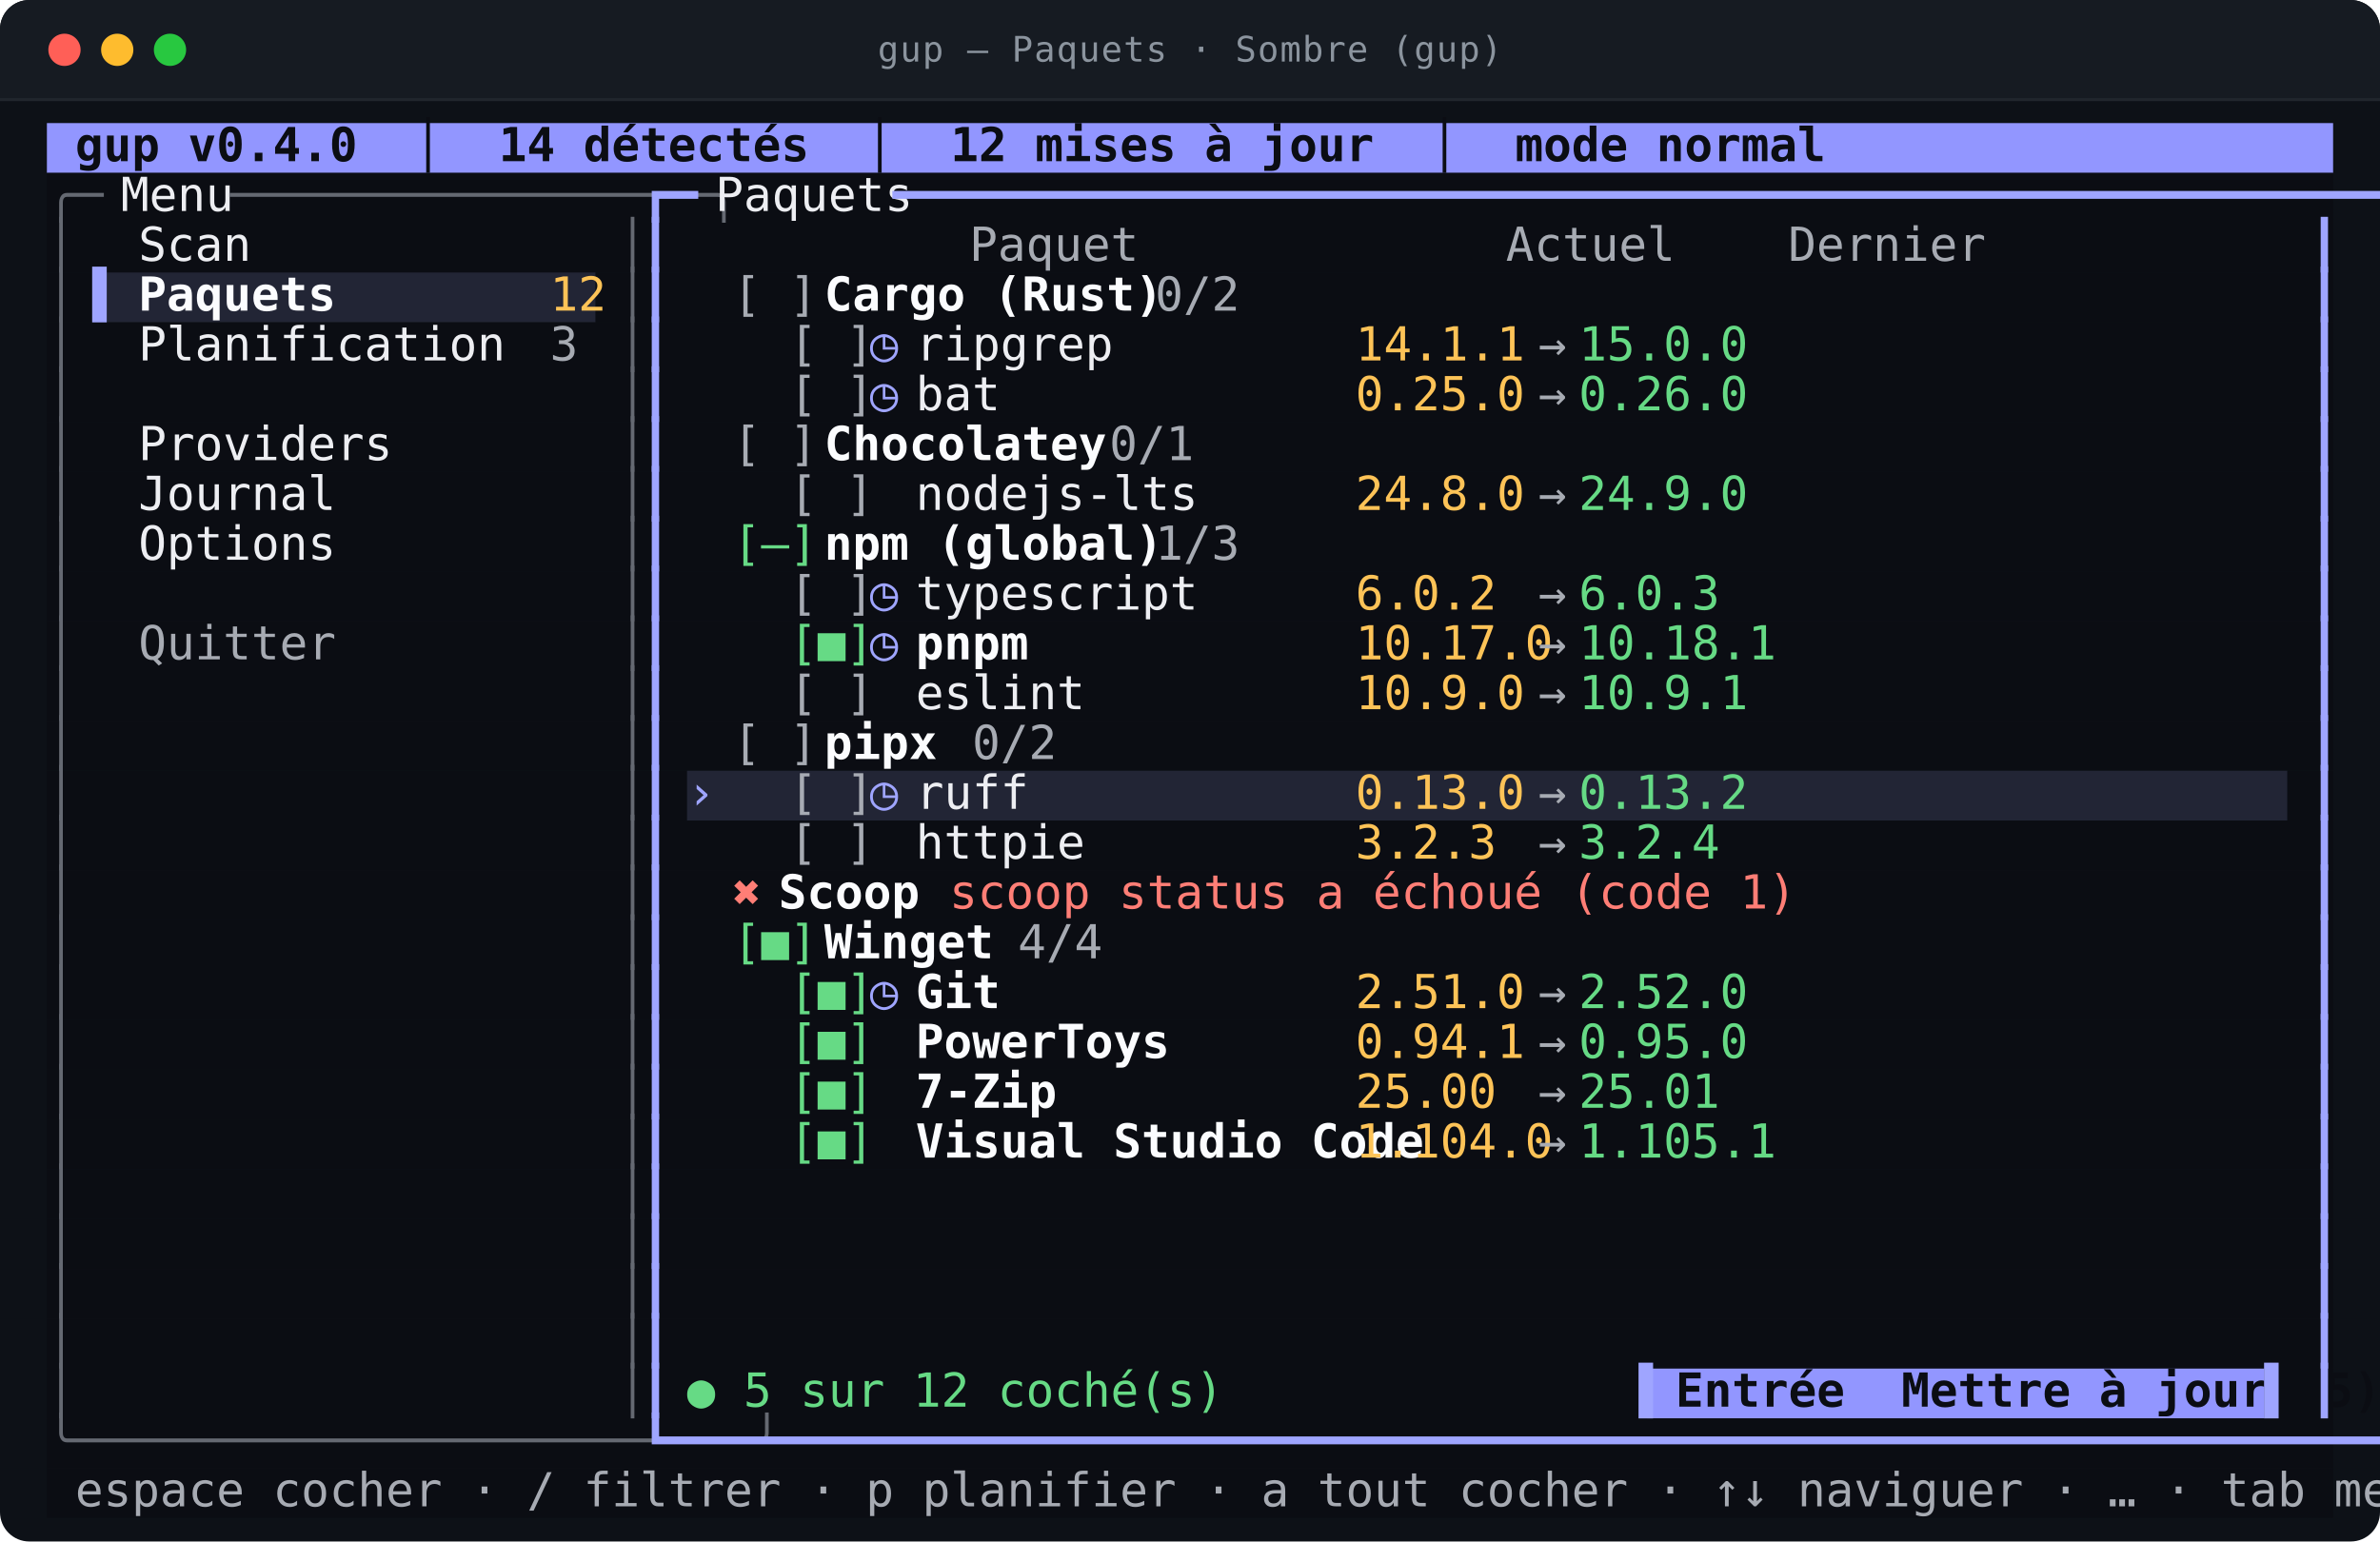
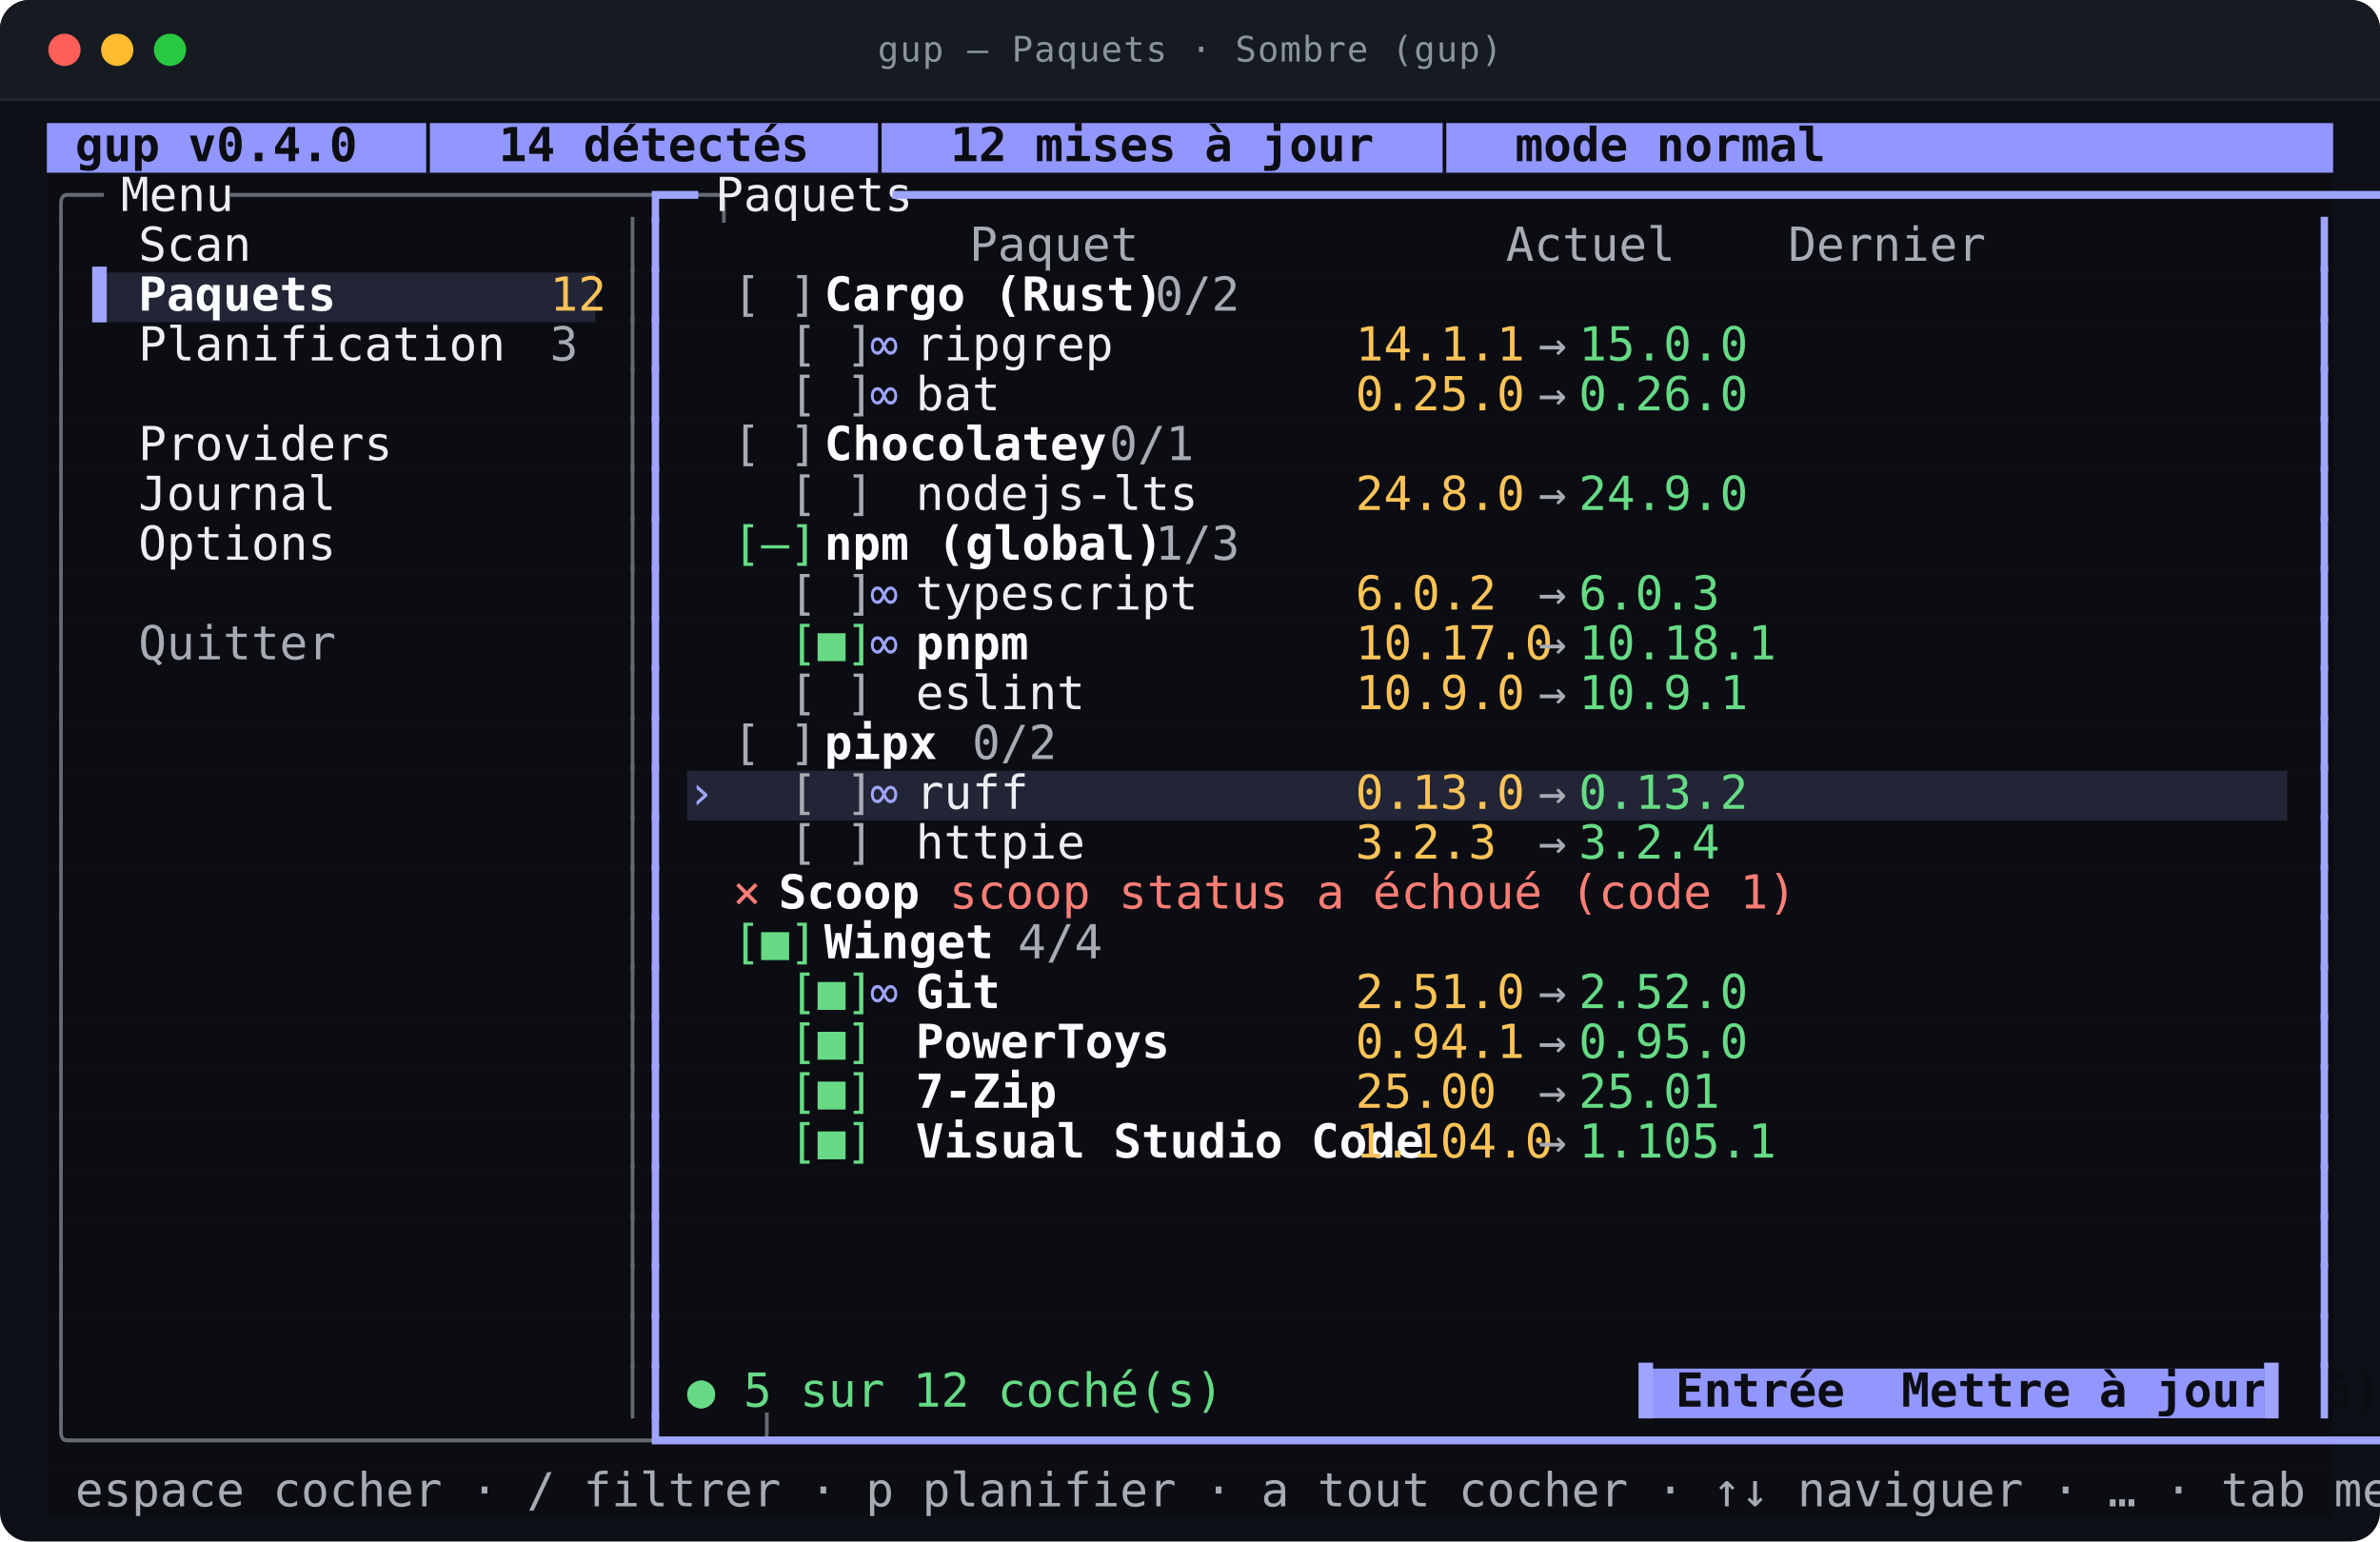
<svg xmlns="http://www.w3.org/2000/svg" viewBox="0 0 812.0 526.0" width="812.0" height="526.0" role="img" aria-labelledby="t d">
  <style>
text{font-family:ui-monospace,SFMono-Regular,"SF Mono",Menlo,Consolas,"DejaVu Sans Mono",monospace;font-size:16px}
.t{font-size:12px;letter-spacing:.4px;fill:#8b949e}
.b{font-weight:700}
.i{font-style:italic}
.u{text-decoration:underline}
.s{text-decoration:line-through}
.us{text-decoration:underline line-through}
.d{opacity:0.62}
.c0{fill:#9296ff}
.c1{fill:#0b0d13}
.c2{fill:#222535}
.c3{fill:#656972}
.c4{fill:#edeef2}
.c5{fill:#9fa5ff}
.c6{fill:#a7abb3}
.c7{fill:#fbfcfe}
.c8{fill:#fdc357}
.c9{fill:#66da85}
.c10{fill:#ff7e76}
</style>
  <rect y="0.0" width="812.0" height="526.0" rx="10.0" fill="#0d1117" />
  <rect y="0.0" width="812.0" height="34.0" rx="10.0" fill="#161b22" />
  <rect y="24.0" width="812.0" height="10.0" fill="#161b22" />
  <line x1="0.0" y1="34.0" x2="812.0" y2="34.0" stroke="#21262d" />
  <circle cx="22.0" cy="17.0" r="5.5" fill="#ff5f57" />
  <circle cx="40.0" cy="17.0" r="5.5" fill="#febc2e" />
  <circle cx="58.0" cy="17.0" r="5.5" fill="#28c840" />
  <text class="t" x="406.0" y="21.0" text-anchor="middle">gup — Paquets · Sombre (gup)</text>
  <rect class="c0" x="16.0" y="42.0" width="780.0" height="17.0" />
  <rect class="c1" x="16.0" y="59.0" width="780.0" height="17.0" />
  <rect class="c1" x="16.0" y="76.0" width="780.0" height="17.0" />
  <rect class="c1" x="16.0" y="93.0" width="15.6" height="17.0" />
  <rect class="c2" x="31.6" y="93.0" width="171.6" height="17.0" />
  <rect class="c1" x="203.2" y="93.0" width="592.8" height="17.0" />
  <rect class="c1" x="16.0" y="110.0" width="780.0" height="17.0" />
  <rect class="c1" x="16.0" y="127.0" width="780.0" height="17.0" />
  <rect class="c1" x="16.0" y="144.0" width="780.0" height="17.0" />
  <rect class="c1" x="16.0" y="161.0" width="780.0" height="17.0" />
  <rect class="c1" x="16.0" y="178.0" width="780.0" height="17.0" />
  <rect class="c1" x="16.0" y="195.0" width="780.0" height="17.0" />
  <rect class="c1" x="16.0" y="212.0" width="780.0" height="17.0" />
  <rect class="c1" x="16.0" y="229.0" width="780.0" height="17.0" />
  <rect class="c1" x="16.0" y="246.0" width="780.0" height="17.0" />
  <rect class="c1" x="16.0" y="263.0" width="218.4" height="17.0" />
  <rect class="c2" x="234.4" y="263.0" width="546.0" height="17.0" />
  <rect class="c1" x="780.4" y="263.0" width="15.6" height="17.0" />
  <rect class="c1" x="16.0" y="280.0" width="780.0" height="17.0" />
  <rect class="c1" x="16.0" y="297.0" width="780.0" height="17.0" />
  <rect class="c1" x="16.0" y="314.0" width="780.0" height="17.0" />
  <rect class="c1" x="16.0" y="331.0" width="780.0" height="17.0" />
  <rect class="c1" x="16.0" y="348.0" width="780.0" height="17.0" />
  <rect class="c1" x="16.0" y="365.0" width="780.0" height="17.0" />
  <rect class="c1" x="16.0" y="382.0" width="780.0" height="17.0" />
  <rect class="c1" x="16.0" y="399.0" width="780.0" height="17.0" />
  <rect class="c1" x="16.0" y="416.0" width="780.0" height="17.0" />
  <rect class="c1" x="16.0" y="433.0" width="780.0" height="17.0" />
  <rect class="c1" x="16.0" y="450.0" width="780.0" height="17.0" />
  <rect class="c1" x="16.0" y="467.0" width="546.0" height="17.0" />
  <rect class="c0" x="562.0" y="467.0" width="210.6" height="17.0" />
  <rect class="c1" x="772.6" y="467.0" width="23.4" height="17.0" />
  <rect class="c1" x="16.0" y="484.0" width="780.0" height="17.0" />
  <rect class="c1" x="16.0" y="501.0" width="780.0" height="17.0" />
  <text class="c1 b" x="16.0" y="55.0" textLength="491.4" lengthAdjust="spacingAndGlyphs" xml:space="preserve"> gup v0.4.0  │  14 détectés  │  12 mises à jour  │  mode normal</text>
  <text class="c3" x="16.0" y="72.0" textLength="15.6" lengthAdjust="spacingAndGlyphs" xml:space="preserve">╭─</text>
  <text class="c4" x="31.6" y="72.0" textLength="46.8" lengthAdjust="spacingAndGlyphs" xml:space="preserve"> Menu </text>
  <text class="c3" x="78.4" y="72.0" textLength="140.4" lengthAdjust="spacingAndGlyphs" xml:space="preserve">─────────────────╮</text>
  <text class="c5" x="218.8" y="72.0" textLength="15.6" lengthAdjust="spacingAndGlyphs" xml:space="preserve">┏━</text>
  <text class="c4" x="234.4" y="72.0" textLength="70.2" lengthAdjust="spacingAndGlyphs" xml:space="preserve"> Paquets </text>
  <text class="c5" x="304.6" y="72.0" textLength="491.4" lengthAdjust="spacingAndGlyphs" xml:space="preserve">━━━━━━━━━━━━━━━━━━━━━━━━━━━━━━━━━━━━━━━━━━━━━━━━━━━━━━━━━━━━━━┓</text>
  <text class="c3" x="16.0" y="89.0" textLength="7.8" lengthAdjust="spacingAndGlyphs" xml:space="preserve">│</text>
  <text class="c4" x="47.2" y="89.0" textLength="140.4" lengthAdjust="spacingAndGlyphs" xml:space="preserve">Scan              </text>
  <text class="c3" x="211.0" y="89.0" textLength="7.8" lengthAdjust="spacingAndGlyphs" xml:space="preserve">│</text>
  <text class="c5" x="218.8" y="89.0" textLength="7.8" lengthAdjust="spacingAndGlyphs" xml:space="preserve">┃</text>
  <text class="c6" x="234.4" y="89.0" textLength="366.6" lengthAdjust="spacingAndGlyphs" xml:space="preserve">          Paquet             Actuel    Dernier </text>
  <text class="c5" x="788.2" y="89.0" textLength="7.8" lengthAdjust="spacingAndGlyphs" xml:space="preserve">┃</text>
  <text class="c3" x="16.0" y="106.0" textLength="7.8" lengthAdjust="spacingAndGlyphs" xml:space="preserve">│</text>
  <text class="c5" x="31.6" y="106.0" textLength="15.6" lengthAdjust="spacingAndGlyphs" xml:space="preserve">▌ </text>
  <text class="c7 b" x="47.2" y="106.0" textLength="140.4" lengthAdjust="spacingAndGlyphs" xml:space="preserve">Paquets           </text>
  <text class="c8" x="187.6" y="106.0" textLength="15.6" lengthAdjust="spacingAndGlyphs" xml:space="preserve">12</text>
  <text class="c3" x="211.0" y="106.0" textLength="7.8" lengthAdjust="spacingAndGlyphs" xml:space="preserve">│</text>
  <text class="c5" x="218.8" y="106.0" textLength="7.8" lengthAdjust="spacingAndGlyphs" xml:space="preserve">┃</text>
  <text class="c6" x="250.0" y="106.0" textLength="31.2" lengthAdjust="spacingAndGlyphs" xml:space="preserve">[ ] </text>
  <text class="c7 b" x="281.2" y="106.0" textLength="93.6" lengthAdjust="spacingAndGlyphs" xml:space="preserve">Cargo (Rust)</text>
  <text class="c6" x="374.8" y="106.0" textLength="39.0" lengthAdjust="spacingAndGlyphs" xml:space="preserve">  0/2</text>
  <text class="c5" x="788.2" y="106.0" textLength="7.8" lengthAdjust="spacingAndGlyphs" xml:space="preserve">┃</text>
  <text class="c3" x="16.0" y="123.0" textLength="7.8" lengthAdjust="spacingAndGlyphs" xml:space="preserve">│</text>
  <text class="c4" x="47.2" y="123.0" textLength="140.4" lengthAdjust="spacingAndGlyphs" xml:space="preserve">Planification     </text>
  <text class="c6" x="187.6" y="123.0" textLength="7.8" lengthAdjust="spacingAndGlyphs" xml:space="preserve">3</text>
  <text class="c3" x="211.0" y="123.0" textLength="7.8" lengthAdjust="spacingAndGlyphs" xml:space="preserve">│</text>
  <text class="c5" x="218.8" y="123.0" textLength="7.8" lengthAdjust="spacingAndGlyphs" xml:space="preserve">┃</text>
  <text class="c6" x="250.0" y="123.0" textLength="46.8" lengthAdjust="spacingAndGlyphs" xml:space="preserve">  [ ] </text>
-   <text class="c5" x="296.8" y="123.0" textLength="15.6" lengthAdjust="spacingAndGlyphs" xml:space="preserve">◷ </text>
+   <text class="c5" x="296.8" y="123.0" textLength="15.6" lengthAdjust="spacingAndGlyphs" xml:space="preserve">∞ </text>
  <text class="c4" x="312.4" y="123.0" textLength="140.4" lengthAdjust="spacingAndGlyphs" xml:space="preserve">ripgrep           </text>
  <text class="c8" x="452.8" y="123.0" textLength="62.4" lengthAdjust="spacingAndGlyphs" xml:space="preserve"> 14.1.1 </text>
  <text class="c6" x="515.2" y="123.0" textLength="23.4" lengthAdjust="spacingAndGlyphs" xml:space="preserve"> → </text>
  <text class="c9" x="538.6" y="123.0" textLength="54.6" lengthAdjust="spacingAndGlyphs" xml:space="preserve">15.0.0 </text>
  <text class="c5" x="788.2" y="123.0" textLength="7.8" lengthAdjust="spacingAndGlyphs" xml:space="preserve">┃</text>
  <text class="c3" x="16.0" y="140.0" textLength="7.8" lengthAdjust="spacingAndGlyphs" xml:space="preserve">│</text>
  <text class="c3" x="211.0" y="140.0" textLength="7.8" lengthAdjust="spacingAndGlyphs" xml:space="preserve">│</text>
  <text class="c5" x="218.8" y="140.0" textLength="7.8" lengthAdjust="spacingAndGlyphs" xml:space="preserve">┃</text>
  <text class="c6" x="250.0" y="140.0" textLength="46.8" lengthAdjust="spacingAndGlyphs" xml:space="preserve">  [ ] </text>
-   <text class="c5" x="296.8" y="140.0" textLength="15.6" lengthAdjust="spacingAndGlyphs" xml:space="preserve">◷ </text>
+   <text class="c5" x="296.8" y="140.0" textLength="15.6" lengthAdjust="spacingAndGlyphs" xml:space="preserve">∞ </text>
  <text class="c4" x="312.4" y="140.0" textLength="140.4" lengthAdjust="spacingAndGlyphs" xml:space="preserve">bat               </text>
  <text class="c8" x="452.8" y="140.0" textLength="62.4" lengthAdjust="spacingAndGlyphs" xml:space="preserve"> 0.25.0 </text>
  <text class="c6" x="515.2" y="140.0" textLength="23.4" lengthAdjust="spacingAndGlyphs" xml:space="preserve"> → </text>
  <text class="c9" x="538.6" y="140.0" textLength="54.6" lengthAdjust="spacingAndGlyphs" xml:space="preserve">0.26.0 </text>
  <text class="c5" x="788.2" y="140.0" textLength="7.8" lengthAdjust="spacingAndGlyphs" xml:space="preserve">┃</text>
  <text class="c3" x="16.0" y="157.0" textLength="7.8" lengthAdjust="spacingAndGlyphs" xml:space="preserve">│</text>
  <text class="c4" x="47.2" y="157.0" textLength="140.4" lengthAdjust="spacingAndGlyphs" xml:space="preserve">Providers         </text>
  <text class="c3" x="211.0" y="157.0" textLength="7.8" lengthAdjust="spacingAndGlyphs" xml:space="preserve">│</text>
  <text class="c5" x="218.8" y="157.0" textLength="7.8" lengthAdjust="spacingAndGlyphs" xml:space="preserve">┃</text>
  <text class="c6" x="250.0" y="157.0" textLength="31.2" lengthAdjust="spacingAndGlyphs" xml:space="preserve">[ ] </text>
  <text class="c7 b" x="281.2" y="157.0" textLength="78.0" lengthAdjust="spacingAndGlyphs" xml:space="preserve">Chocolatey</text>
  <text class="c6" x="359.2" y="157.0" textLength="39.0" lengthAdjust="spacingAndGlyphs" xml:space="preserve">  0/1</text>
  <text class="c5" x="788.2" y="157.0" textLength="7.8" lengthAdjust="spacingAndGlyphs" xml:space="preserve">┃</text>
  <text class="c3" x="16.0" y="174.0" textLength="7.8" lengthAdjust="spacingAndGlyphs" xml:space="preserve">│</text>
  <text class="c4" x="47.2" y="174.0" textLength="140.4" lengthAdjust="spacingAndGlyphs" xml:space="preserve">Journal           </text>
  <text class="c3" x="211.0" y="174.0" textLength="7.8" lengthAdjust="spacingAndGlyphs" xml:space="preserve">│</text>
  <text class="c5" x="218.8" y="174.0" textLength="7.8" lengthAdjust="spacingAndGlyphs" xml:space="preserve">┃</text>
  <text class="c6" x="250.0" y="174.0" textLength="46.8" lengthAdjust="spacingAndGlyphs" xml:space="preserve">  [ ] </text>
  <text class="c4" x="312.4" y="174.0" textLength="140.4" lengthAdjust="spacingAndGlyphs" xml:space="preserve">nodejs-lts        </text>
  <text class="c8" x="452.8" y="174.0" textLength="62.4" lengthAdjust="spacingAndGlyphs" xml:space="preserve"> 24.8.0 </text>
  <text class="c6" x="515.2" y="174.0" textLength="23.4" lengthAdjust="spacingAndGlyphs" xml:space="preserve"> → </text>
  <text class="c9" x="538.6" y="174.0" textLength="54.6" lengthAdjust="spacingAndGlyphs" xml:space="preserve">24.9.0 </text>
  <text class="c5" x="788.2" y="174.0" textLength="7.8" lengthAdjust="spacingAndGlyphs" xml:space="preserve">┃</text>
  <text class="c3" x="16.0" y="191.0" textLength="7.8" lengthAdjust="spacingAndGlyphs" xml:space="preserve">│</text>
  <text class="c4" x="47.2" y="191.0" textLength="140.4" lengthAdjust="spacingAndGlyphs" xml:space="preserve">Options           </text>
  <text class="c3" x="211.0" y="191.0" textLength="7.8" lengthAdjust="spacingAndGlyphs" xml:space="preserve">│</text>
  <text class="c5" x="218.8" y="191.0" textLength="7.8" lengthAdjust="spacingAndGlyphs" xml:space="preserve">┃</text>
  <text class="c9" x="250.0" y="191.0" textLength="31.2" lengthAdjust="spacingAndGlyphs" xml:space="preserve">[–] </text>
  <text class="c7 b" x="281.2" y="191.0" textLength="93.6" lengthAdjust="spacingAndGlyphs" xml:space="preserve">npm (global)</text>
  <text class="c6" x="374.8" y="191.0" textLength="39.0" lengthAdjust="spacingAndGlyphs" xml:space="preserve">  1/3</text>
  <text class="c5" x="788.2" y="191.0" textLength="7.8" lengthAdjust="spacingAndGlyphs" xml:space="preserve">┃</text>
  <text class="c3" x="16.0" y="208.0" textLength="7.8" lengthAdjust="spacingAndGlyphs" xml:space="preserve">│</text>
  <text class="c3" x="211.0" y="208.0" textLength="7.8" lengthAdjust="spacingAndGlyphs" xml:space="preserve">│</text>
  <text class="c5" x="218.8" y="208.0" textLength="7.8" lengthAdjust="spacingAndGlyphs" xml:space="preserve">┃</text>
  <text class="c6" x="250.0" y="208.0" textLength="46.8" lengthAdjust="spacingAndGlyphs" xml:space="preserve">  [ ] </text>
-   <text class="c5" x="296.8" y="208.0" textLength="15.6" lengthAdjust="spacingAndGlyphs" xml:space="preserve">◷ </text>
+   <text class="c5" x="296.8" y="208.0" textLength="15.6" lengthAdjust="spacingAndGlyphs" xml:space="preserve">∞ </text>
  <text class="c4" x="312.4" y="208.0" textLength="140.4" lengthAdjust="spacingAndGlyphs" xml:space="preserve">typescript        </text>
  <text class="c8" x="452.8" y="208.0" textLength="62.4" lengthAdjust="spacingAndGlyphs" xml:space="preserve"> 6.0.2  </text>
  <text class="c6" x="515.2" y="208.0" textLength="23.4" lengthAdjust="spacingAndGlyphs" xml:space="preserve"> → </text>
  <text class="c9" x="538.6" y="208.0" textLength="54.6" lengthAdjust="spacingAndGlyphs" xml:space="preserve">6.0.3  </text>
  <text class="c5" x="788.2" y="208.0" textLength="7.8" lengthAdjust="spacingAndGlyphs" xml:space="preserve">┃</text>
  <text class="c3" x="16.0" y="225.0" textLength="7.8" lengthAdjust="spacingAndGlyphs" xml:space="preserve">│</text>
  <text class="c6" x="47.2" y="225.0" textLength="140.4" lengthAdjust="spacingAndGlyphs" xml:space="preserve">Quitter           </text>
  <text class="c3" x="211.0" y="225.0" textLength="7.8" lengthAdjust="spacingAndGlyphs" xml:space="preserve">│</text>
  <text class="c5" x="218.8" y="225.0" textLength="7.8" lengthAdjust="spacingAndGlyphs" xml:space="preserve">┃</text>
  <text class="c9" x="250.0" y="225.0" textLength="46.8" lengthAdjust="spacingAndGlyphs" xml:space="preserve">  [■] </text>
-   <text class="c5" x="296.8" y="225.0" textLength="15.6" lengthAdjust="spacingAndGlyphs" xml:space="preserve">◷ </text>
+   <text class="c5" x="296.8" y="225.0" textLength="15.6" lengthAdjust="spacingAndGlyphs" xml:space="preserve">∞ </text>
  <text class="c7 b" x="312.4" y="225.0" textLength="140.4" lengthAdjust="spacingAndGlyphs" xml:space="preserve">pnpm              </text>
  <text class="c8" x="452.8" y="225.0" textLength="62.4" lengthAdjust="spacingAndGlyphs" xml:space="preserve"> 10.17.0</text>
  <text class="c6" x="515.2" y="225.0" textLength="23.4" lengthAdjust="spacingAndGlyphs" xml:space="preserve"> → </text>
  <text class="c9" x="538.6" y="225.0" textLength="54.6" lengthAdjust="spacingAndGlyphs" xml:space="preserve">10.18.1</text>
  <text class="c5" x="788.2" y="225.0" textLength="7.8" lengthAdjust="spacingAndGlyphs" xml:space="preserve">┃</text>
  <text class="c3" x="16.0" y="242.0" textLength="7.8" lengthAdjust="spacingAndGlyphs" xml:space="preserve">│</text>
  <text class="c3" x="211.0" y="242.0" textLength="7.8" lengthAdjust="spacingAndGlyphs" xml:space="preserve">│</text>
  <text class="c5" x="218.8" y="242.0" textLength="7.8" lengthAdjust="spacingAndGlyphs" xml:space="preserve">┃</text>
  <text class="c6" x="250.0" y="242.0" textLength="46.8" lengthAdjust="spacingAndGlyphs" xml:space="preserve">  [ ] </text>
  <text class="c4" x="312.4" y="242.0" textLength="140.4" lengthAdjust="spacingAndGlyphs" xml:space="preserve">eslint            </text>
  <text class="c8" x="452.8" y="242.0" textLength="62.4" lengthAdjust="spacingAndGlyphs" xml:space="preserve"> 10.9.0 </text>
  <text class="c6" x="515.2" y="242.0" textLength="23.4" lengthAdjust="spacingAndGlyphs" xml:space="preserve"> → </text>
  <text class="c9" x="538.6" y="242.0" textLength="54.6" lengthAdjust="spacingAndGlyphs" xml:space="preserve">10.9.1 </text>
  <text class="c5" x="788.2" y="242.0" textLength="7.8" lengthAdjust="spacingAndGlyphs" xml:space="preserve">┃</text>
  <text class="c3" x="16.0" y="259.0" textLength="7.8" lengthAdjust="spacingAndGlyphs" xml:space="preserve">│</text>
  <text class="c3" x="211.0" y="259.0" textLength="7.8" lengthAdjust="spacingAndGlyphs" xml:space="preserve">│</text>
  <text class="c5" x="218.8" y="259.0" textLength="7.8" lengthAdjust="spacingAndGlyphs" xml:space="preserve">┃</text>
  <text class="c6" x="250.0" y="259.0" textLength="31.2" lengthAdjust="spacingAndGlyphs" xml:space="preserve">[ ] </text>
  <text class="c7 b" x="281.2" y="259.0" textLength="31.2" lengthAdjust="spacingAndGlyphs" xml:space="preserve">pipx</text>
  <text class="c6" x="312.4" y="259.0" textLength="39.0" lengthAdjust="spacingAndGlyphs" xml:space="preserve">  0/2</text>
  <text class="c5" x="788.2" y="259.0" textLength="7.8" lengthAdjust="spacingAndGlyphs" xml:space="preserve">┃</text>
  <text class="c3" x="16.0" y="276.0" textLength="7.8" lengthAdjust="spacingAndGlyphs" xml:space="preserve">│</text>
  <text class="c3" x="211.0" y="276.0" textLength="7.8" lengthAdjust="spacingAndGlyphs" xml:space="preserve">│</text>
  <text class="c5" x="218.8" y="276.0" textLength="7.8" lengthAdjust="spacingAndGlyphs" xml:space="preserve">┃</text>
  <text class="c5" x="234.4" y="276.0" textLength="15.6" lengthAdjust="spacingAndGlyphs" xml:space="preserve">› </text>
  <text class="c6" x="250.0" y="276.0" textLength="46.8" lengthAdjust="spacingAndGlyphs" xml:space="preserve">  [ ] </text>
-   <text class="c5" x="296.8" y="276.0" textLength="15.6" lengthAdjust="spacingAndGlyphs" xml:space="preserve">◷ </text>
+   <text class="c5" x="296.8" y="276.0" textLength="15.6" lengthAdjust="spacingAndGlyphs" xml:space="preserve">∞ </text>
  <text class="c4" x="312.4" y="276.0" textLength="140.4" lengthAdjust="spacingAndGlyphs" xml:space="preserve">ruff              </text>
  <text class="c8" x="452.8" y="276.0" textLength="62.4" lengthAdjust="spacingAndGlyphs" xml:space="preserve"> 0.13.0 </text>
  <text class="c6" x="515.2" y="276.0" textLength="23.4" lengthAdjust="spacingAndGlyphs" xml:space="preserve"> → </text>
  <text class="c9" x="538.6" y="276.0" textLength="54.6" lengthAdjust="spacingAndGlyphs" xml:space="preserve">0.13.2 </text>
  <text class="c5" x="788.2" y="276.0" textLength="7.8" lengthAdjust="spacingAndGlyphs" xml:space="preserve">┃</text>
  <text class="c3" x="16.0" y="293.0" textLength="7.8" lengthAdjust="spacingAndGlyphs" xml:space="preserve">│</text>
  <text class="c3" x="211.0" y="293.0" textLength="7.8" lengthAdjust="spacingAndGlyphs" xml:space="preserve">│</text>
  <text class="c5" x="218.8" y="293.0" textLength="7.8" lengthAdjust="spacingAndGlyphs" xml:space="preserve">┃</text>
  <text class="c6" x="250.0" y="293.0" textLength="46.8" lengthAdjust="spacingAndGlyphs" xml:space="preserve">  [ ] </text>
  <text class="c4" x="312.4" y="293.0" textLength="140.4" lengthAdjust="spacingAndGlyphs" xml:space="preserve">httpie            </text>
  <text class="c8" x="452.8" y="293.0" textLength="62.4" lengthAdjust="spacingAndGlyphs" xml:space="preserve"> 3.2.3  </text>
  <text class="c6" x="515.2" y="293.0" textLength="23.4" lengthAdjust="spacingAndGlyphs" xml:space="preserve"> → </text>
  <text class="c9" x="538.6" y="293.0" textLength="54.6" lengthAdjust="spacingAndGlyphs" xml:space="preserve">3.2.4  </text>
  <text class="c5" x="788.2" y="293.0" textLength="7.8" lengthAdjust="spacingAndGlyphs" xml:space="preserve">┃</text>
  <text class="c3" x="16.0" y="310.0" textLength="7.8" lengthAdjust="spacingAndGlyphs" xml:space="preserve">│</text>
  <text class="c3" x="211.0" y="310.0" textLength="7.8" lengthAdjust="spacingAndGlyphs" xml:space="preserve">│</text>
  <text class="c5" x="218.8" y="310.0" textLength="7.8" lengthAdjust="spacingAndGlyphs" xml:space="preserve">┃</text>
-   <text class="c10" x="250.0" y="310.0" textLength="15.6" lengthAdjust="spacingAndGlyphs" xml:space="preserve">✖ </text>
+   <text class="c10" x="250.0" y="310.0" textLength="15.6" lengthAdjust="spacingAndGlyphs" xml:space="preserve">× </text>
  <text class="c7 b" x="265.6" y="310.0" textLength="39.0" lengthAdjust="spacingAndGlyphs" xml:space="preserve">Scoop</text>
  <text class="c10" x="304.6" y="310.0" textLength="249.6" lengthAdjust="spacingAndGlyphs" xml:space="preserve">  scoop status a échoué (code 1)</text>
  <text class="c5" x="788.2" y="310.0" textLength="7.8" lengthAdjust="spacingAndGlyphs" xml:space="preserve">┃</text>
  <text class="c3" x="16.0" y="327.0" textLength="7.8" lengthAdjust="spacingAndGlyphs" xml:space="preserve">│</text>
  <text class="c3" x="211.0" y="327.0" textLength="7.8" lengthAdjust="spacingAndGlyphs" xml:space="preserve">│</text>
  <text class="c5" x="218.8" y="327.0" textLength="7.8" lengthAdjust="spacingAndGlyphs" xml:space="preserve">┃</text>
  <text class="c9" x="250.0" y="327.0" textLength="31.2" lengthAdjust="spacingAndGlyphs" xml:space="preserve">[■] </text>
  <text class="c7 b" x="281.2" y="327.0" textLength="46.8" lengthAdjust="spacingAndGlyphs" xml:space="preserve">Winget</text>
  <text class="c6" x="328.0" y="327.0" textLength="39.0" lengthAdjust="spacingAndGlyphs" xml:space="preserve">  4/4</text>
  <text class="c5" x="788.2" y="327.0" textLength="7.8" lengthAdjust="spacingAndGlyphs" xml:space="preserve">┃</text>
  <text class="c3" x="16.0" y="344.0" textLength="7.8" lengthAdjust="spacingAndGlyphs" xml:space="preserve">│</text>
  <text class="c3" x="211.0" y="344.0" textLength="7.8" lengthAdjust="spacingAndGlyphs" xml:space="preserve">│</text>
  <text class="c5" x="218.8" y="344.0" textLength="7.8" lengthAdjust="spacingAndGlyphs" xml:space="preserve">┃</text>
  <text class="c9" x="250.0" y="344.0" textLength="46.8" lengthAdjust="spacingAndGlyphs" xml:space="preserve">  [■] </text>
-   <text class="c5" x="296.8" y="344.0" textLength="15.6" lengthAdjust="spacingAndGlyphs" xml:space="preserve">◷ </text>
+   <text class="c5" x="296.8" y="344.0" textLength="15.6" lengthAdjust="spacingAndGlyphs" xml:space="preserve">∞ </text>
  <text class="c7 b" x="312.4" y="344.0" textLength="140.4" lengthAdjust="spacingAndGlyphs" xml:space="preserve">Git               </text>
  <text class="c8" x="452.8" y="344.0" textLength="62.4" lengthAdjust="spacingAndGlyphs" xml:space="preserve"> 2.51.0 </text>
  <text class="c6" x="515.2" y="344.0" textLength="23.4" lengthAdjust="spacingAndGlyphs" xml:space="preserve"> → </text>
  <text class="c9" x="538.6" y="344.0" textLength="54.6" lengthAdjust="spacingAndGlyphs" xml:space="preserve">2.52.0 </text>
  <text class="c5" x="788.2" y="344.0" textLength="7.8" lengthAdjust="spacingAndGlyphs" xml:space="preserve">┃</text>
  <text class="c3" x="16.0" y="361.0" textLength="7.8" lengthAdjust="spacingAndGlyphs" xml:space="preserve">│</text>
  <text class="c3" x="211.0" y="361.0" textLength="7.8" lengthAdjust="spacingAndGlyphs" xml:space="preserve">│</text>
  <text class="c5" x="218.8" y="361.0" textLength="7.8" lengthAdjust="spacingAndGlyphs" xml:space="preserve">┃</text>
  <text class="c9" x="250.0" y="361.0" textLength="46.8" lengthAdjust="spacingAndGlyphs" xml:space="preserve">  [■] </text>
  <text class="c7 b" x="312.4" y="361.0" textLength="140.4" lengthAdjust="spacingAndGlyphs" xml:space="preserve">PowerToys         </text>
  <text class="c8" x="452.8" y="361.0" textLength="62.4" lengthAdjust="spacingAndGlyphs" xml:space="preserve"> 0.94.1 </text>
  <text class="c6" x="515.2" y="361.0" textLength="23.4" lengthAdjust="spacingAndGlyphs" xml:space="preserve"> → </text>
  <text class="c9" x="538.6" y="361.0" textLength="54.6" lengthAdjust="spacingAndGlyphs" xml:space="preserve">0.95.0 </text>
  <text class="c5" x="788.2" y="361.0" textLength="7.8" lengthAdjust="spacingAndGlyphs" xml:space="preserve">┃</text>
  <text class="c3" x="16.0" y="378.0" textLength="7.8" lengthAdjust="spacingAndGlyphs" xml:space="preserve">│</text>
  <text class="c3" x="211.0" y="378.0" textLength="7.8" lengthAdjust="spacingAndGlyphs" xml:space="preserve">│</text>
  <text class="c5" x="218.8" y="378.0" textLength="7.8" lengthAdjust="spacingAndGlyphs" xml:space="preserve">┃</text>
  <text class="c9" x="250.0" y="378.0" textLength="46.8" lengthAdjust="spacingAndGlyphs" xml:space="preserve">  [■] </text>
  <text class="c7 b" x="312.4" y="378.0" textLength="140.4" lengthAdjust="spacingAndGlyphs" xml:space="preserve">7-Zip             </text>
  <text class="c8" x="452.8" y="378.0" textLength="62.4" lengthAdjust="spacingAndGlyphs" xml:space="preserve"> 25.00  </text>
  <text class="c6" x="515.2" y="378.0" textLength="23.4" lengthAdjust="spacingAndGlyphs" xml:space="preserve"> → </text>
  <text class="c9" x="538.6" y="378.0" textLength="54.6" lengthAdjust="spacingAndGlyphs" xml:space="preserve">25.01  </text>
  <text class="c5" x="788.2" y="378.0" textLength="7.8" lengthAdjust="spacingAndGlyphs" xml:space="preserve">┃</text>
  <text class="c3" x="16.0" y="395.0" textLength="7.8" lengthAdjust="spacingAndGlyphs" xml:space="preserve">│</text>
  <text class="c3" x="211.0" y="395.0" textLength="7.8" lengthAdjust="spacingAndGlyphs" xml:space="preserve">│</text>
  <text class="c5" x="218.8" y="395.0" textLength="7.8" lengthAdjust="spacingAndGlyphs" xml:space="preserve">┃</text>
  <text class="c9" x="250.0" y="395.0" textLength="46.8" lengthAdjust="spacingAndGlyphs" xml:space="preserve">  [■] </text>
  <text class="c7 b" x="312.4" y="395.0" textLength="140.4" lengthAdjust="spacingAndGlyphs" xml:space="preserve">Visual Studio Code</text>
  <text class="c8" x="452.8" y="395.0" textLength="62.4" lengthAdjust="spacingAndGlyphs" xml:space="preserve"> 1.104.0</text>
  <text class="c6" x="515.2" y="395.0" textLength="23.4" lengthAdjust="spacingAndGlyphs" xml:space="preserve"> → </text>
  <text class="c9" x="538.6" y="395.0" textLength="54.6" lengthAdjust="spacingAndGlyphs" xml:space="preserve">1.105.1</text>
  <text class="c5" x="788.2" y="395.0" textLength="7.8" lengthAdjust="spacingAndGlyphs" xml:space="preserve">┃</text>
  <text class="c3" x="16.0" y="412.0" textLength="7.8" lengthAdjust="spacingAndGlyphs" xml:space="preserve">│</text>
  <text class="c3" x="211.0" y="412.0" textLength="7.8" lengthAdjust="spacingAndGlyphs" xml:space="preserve">│</text>
  <text class="c5" x="218.8" y="412.0" textLength="7.8" lengthAdjust="spacingAndGlyphs" xml:space="preserve">┃</text>
  <text class="c5" x="788.2" y="412.0" textLength="7.8" lengthAdjust="spacingAndGlyphs" xml:space="preserve">┃</text>
  <text class="c3" x="16.0" y="429.0" textLength="7.8" lengthAdjust="spacingAndGlyphs" xml:space="preserve">│</text>
  <text class="c3" x="211.0" y="429.0" textLength="7.8" lengthAdjust="spacingAndGlyphs" xml:space="preserve">│</text>
  <text class="c5" x="218.8" y="429.0" textLength="7.8" lengthAdjust="spacingAndGlyphs" xml:space="preserve">┃</text>
  <text class="c5" x="788.2" y="429.0" textLength="7.8" lengthAdjust="spacingAndGlyphs" xml:space="preserve">┃</text>
  <text class="c3" x="16.0" y="446.0" textLength="7.8" lengthAdjust="spacingAndGlyphs" xml:space="preserve">│</text>
  <text class="c3" x="211.0" y="446.0" textLength="7.8" lengthAdjust="spacingAndGlyphs" xml:space="preserve">│</text>
  <text class="c5" x="218.8" y="446.0" textLength="7.8" lengthAdjust="spacingAndGlyphs" xml:space="preserve">┃</text>
  <text class="c5" x="788.2" y="446.0" textLength="7.8" lengthAdjust="spacingAndGlyphs" xml:space="preserve">┃</text>
  <text class="c3" x="16.0" y="463.0" textLength="7.8" lengthAdjust="spacingAndGlyphs" xml:space="preserve">│</text>
  <text class="c3" x="211.0" y="463.0" textLength="7.8" lengthAdjust="spacingAndGlyphs" xml:space="preserve">│</text>
  <text class="c5" x="218.8" y="463.0" textLength="7.8" lengthAdjust="spacingAndGlyphs" xml:space="preserve">┃</text>
  <text class="c5" x="788.2" y="463.0" textLength="7.8" lengthAdjust="spacingAndGlyphs" xml:space="preserve">┃</text>
  <text class="c3" x="16.0" y="480.0" textLength="7.8" lengthAdjust="spacingAndGlyphs" xml:space="preserve">│</text>
  <text class="c3" x="211.0" y="480.0" textLength="7.8" lengthAdjust="spacingAndGlyphs" xml:space="preserve">│</text>
  <text class="c5" x="218.8" y="480.0" textLength="7.8" lengthAdjust="spacingAndGlyphs" xml:space="preserve">┃</text>
  <text class="c9" x="234.4" y="480.0" textLength="312.0" lengthAdjust="spacingAndGlyphs" xml:space="preserve">● 5 sur 12 coché(s)                     </text>
  <text class="c5" x="554.2" y="480.0" textLength="7.8" lengthAdjust="spacingAndGlyphs" xml:space="preserve">▐</text>
  <text class="c1 b" x="562.0" y="480.0" textLength="210.6" lengthAdjust="spacingAndGlyphs" xml:space="preserve"> Entrée  Mettre à jour (5) </text>
  <text class="c5" x="772.6" y="480.0" textLength="7.8" lengthAdjust="spacingAndGlyphs" xml:space="preserve">▌</text>
  <text class="c5" x="788.2" y="480.0" textLength="7.8" lengthAdjust="spacingAndGlyphs" xml:space="preserve">┃</text>
  <text class="c3" x="16.0" y="497.0" textLength="202.8" lengthAdjust="spacingAndGlyphs" xml:space="preserve">╰────────────────────────╯</text>
  <text class="c5" x="218.8" y="497.0" textLength="577.2" lengthAdjust="spacingAndGlyphs" xml:space="preserve">┗━━━━━━━━━━━━━━━━━━━━━━━━━━━━━━━━━━━━━━━━━━━━━━━━━━━━━━━━━━━━━━━━━━━━━━━━┛</text>
  <text class="c6" x="16.0" y="514.0" textLength="756.6" lengthAdjust="spacingAndGlyphs" xml:space="preserve"> espace cocher · / filtrer · p planifier · a tout cocher · ↑↓ naviguer · … · tab menu · q quitter</text>
</svg>
